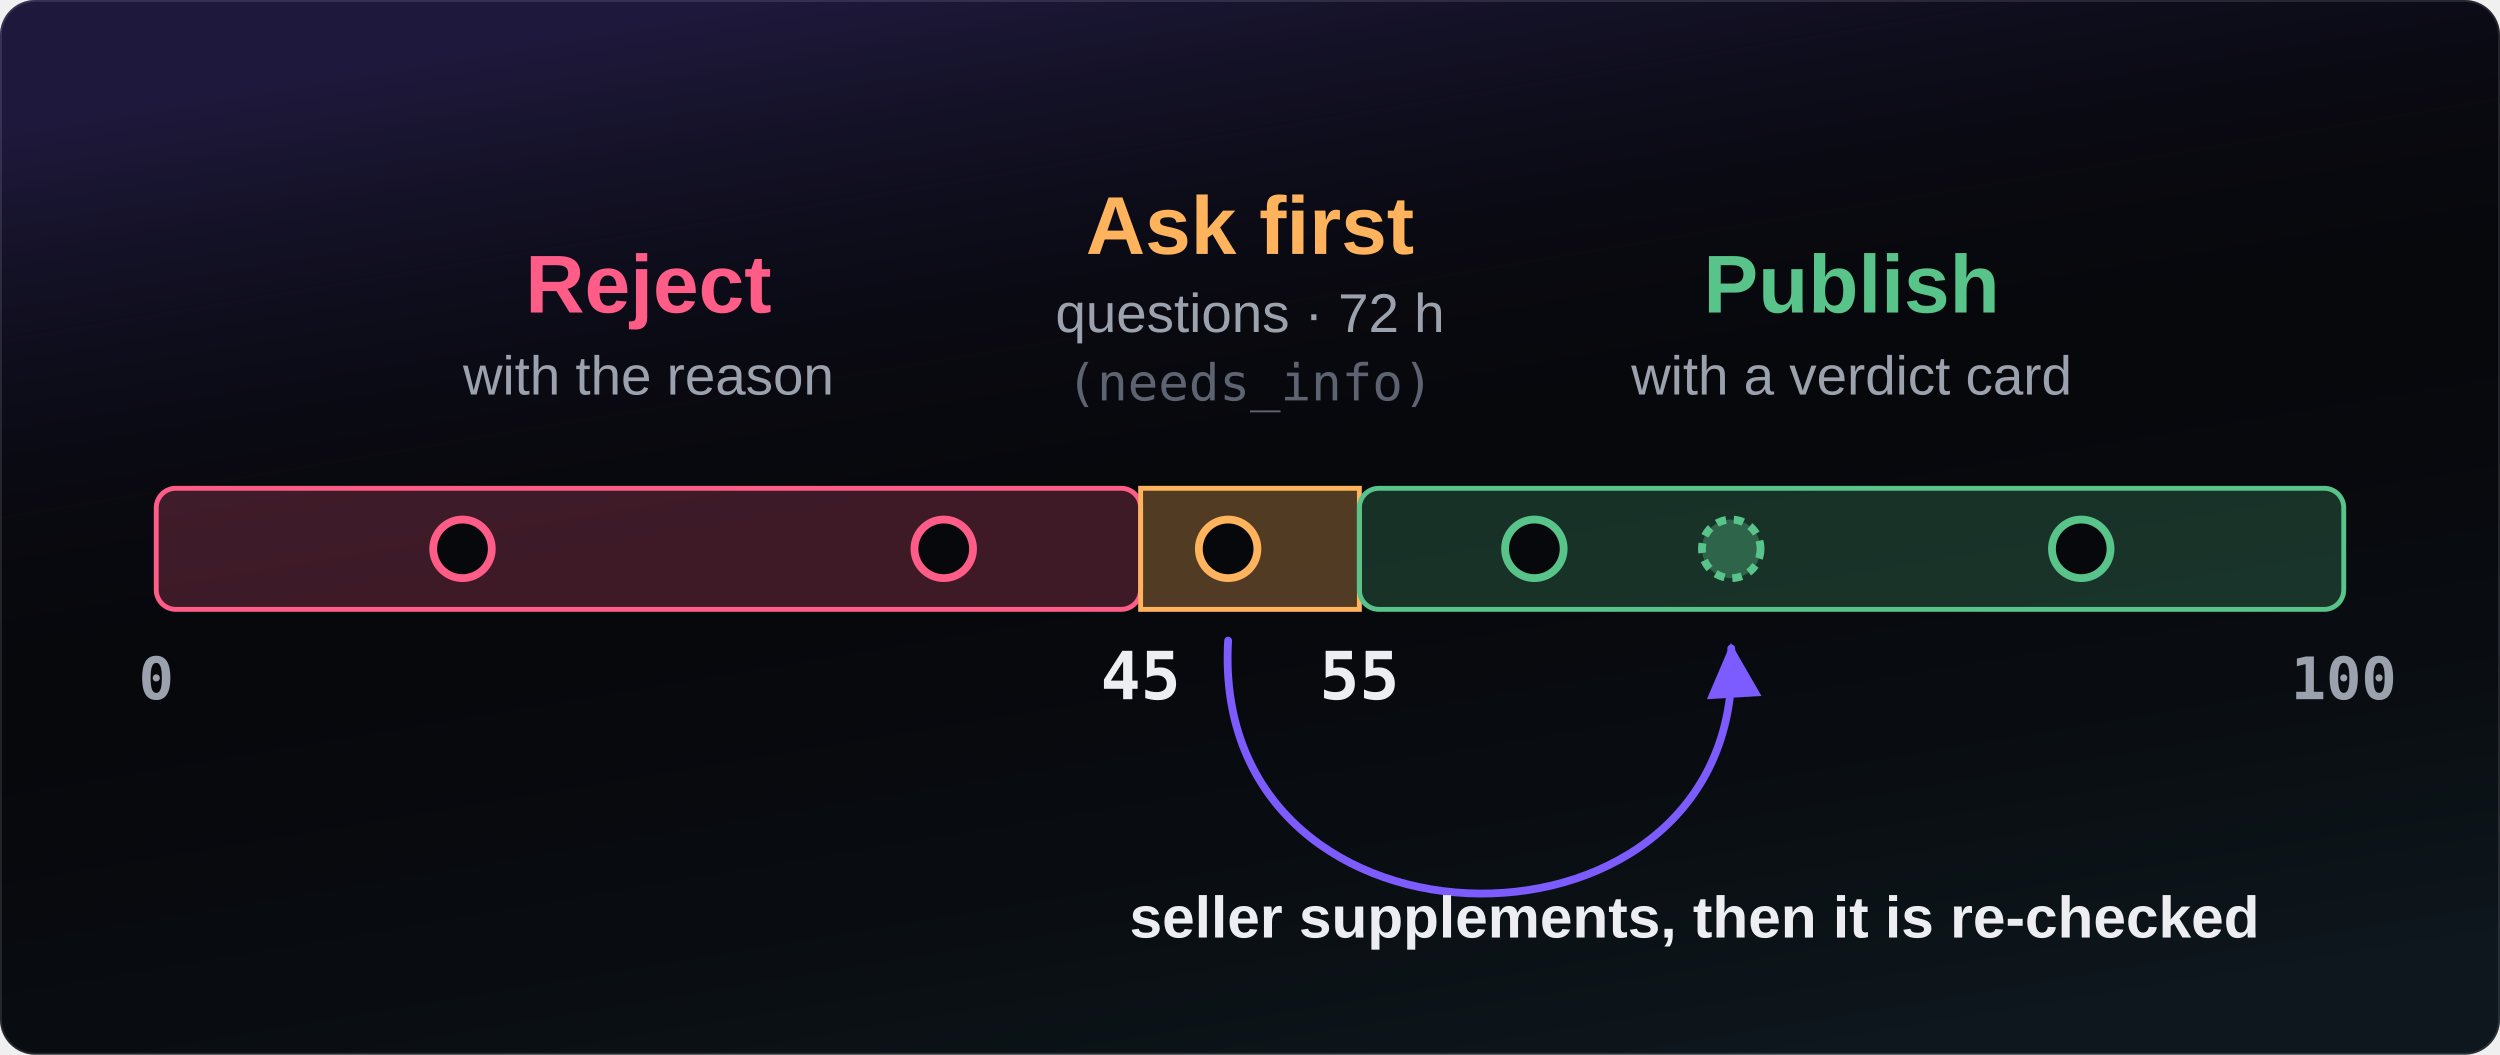
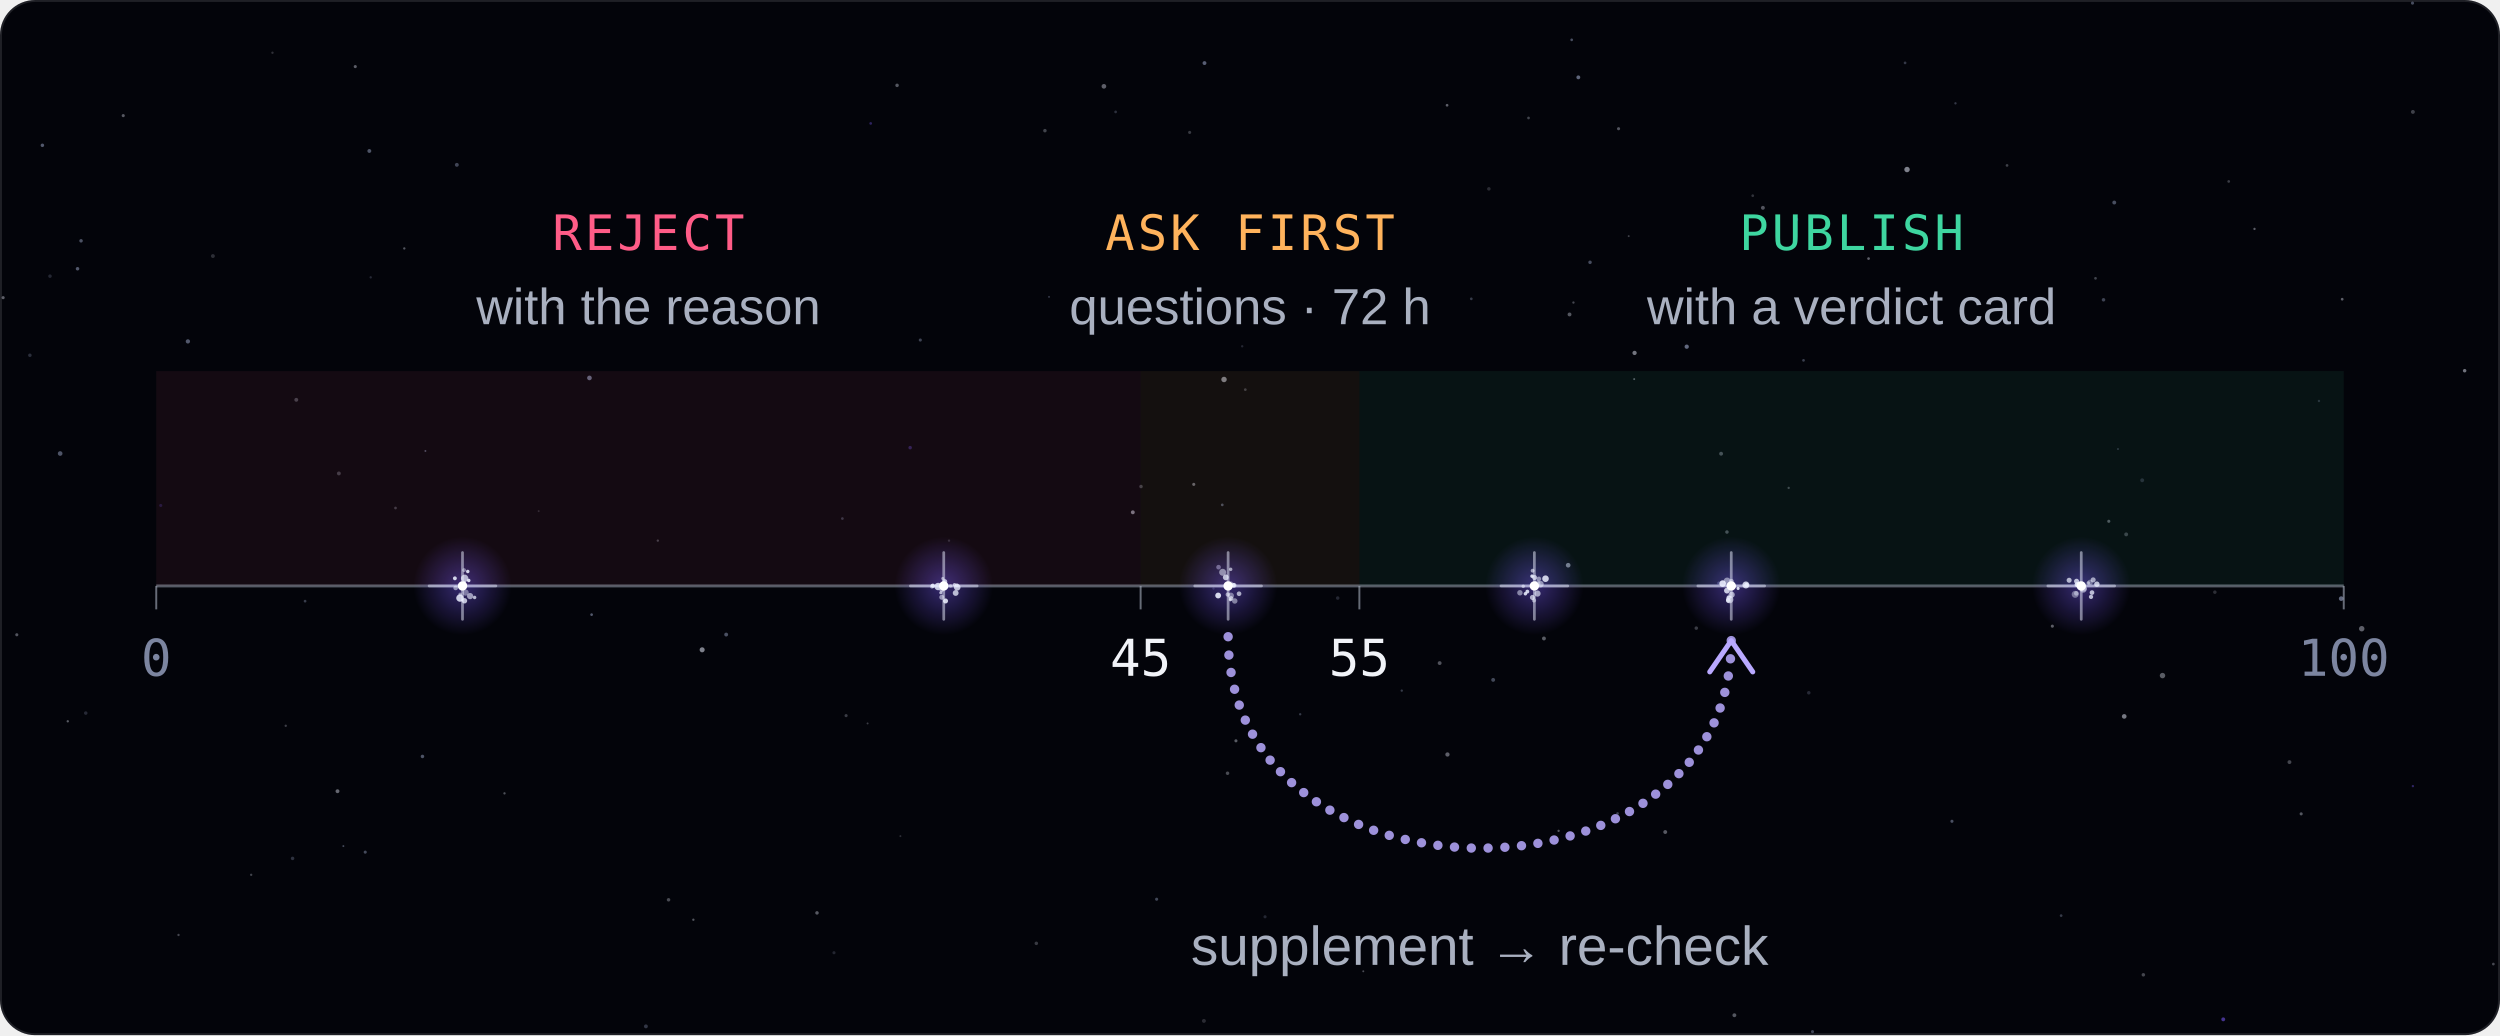
- <svg xmlns="http://www.w3.org/2000/svg" viewBox="0 0 1280 540" width="1280" height="540" role="img" aria-label="The review's score axis from 0 to 100: under 45 is rejected with the reason, 45 to 55 gets questions and 72 hours and, after the seller supplements, is checked again, 55 or more is published with a verdict card" font-family="'Wanted Sans Variable', 'Wanted Sans', 'Segoe UI', 'Helvetica Neue', Arial, sans-serif" text-rendering="geometricPrecision">
+ <svg xmlns="http://www.w3.org/2000/svg" viewBox="0 0 1280 530" width="1280" height="530" role="img" aria-label="The review's score axis from 0 to 100: under 45 is rejected with the reason; 45 to 55 gets questions and 72 hours, then the seller supplements and it is checked again; 55 or more is published with a verdict card" font-family="'Wanted Sans Variable', 'Wanted Sans', 'Segoe UI', 'Helvetica Neue', Arial, sans-serif" text-rendering="geometricPrecision">
  <defs>
-     <marker id="arrow" viewBox="0 0 10 10" refX="9" refY="5" markerWidth="7" markerHeight="7" orient="auto-start-reverse">
-       <path d="M0 0L10 5L0 10z" fill="#9BA1AD" />
-     </marker>
-     <marker id="arrow-v" viewBox="0 0 10 10" refX="9" refY="5" markerWidth="7" markerHeight="7" orient="auto-start-reverse">
-       <path d="M0 0L10 5L0 10z" fill="#7C5CFF" />
-     </marker>
-     <marker id="arrow-a" viewBox="0 0 10 10" refX="9" refY="5" markerWidth="7" markerHeight="7" orient="auto-start-reverse">
-       <path d="M0 0L10 5L0 10z" fill="#FFB35C" />
-     </marker>
-     <linearGradient id="aurora" x1="12" y1="2" x2="21" y2="10" gradientUnits="userSpaceOnUse">
-       <stop offset="0" stop-color="#7C5CFF" />
-       <stop offset=".6" stop-color="#FF5C87" />
-       <stop offset="1" stop-color="#FFB35C" />
-     </linearGradient>
-     <linearGradient id="aurora-h" x1="0" y1="0" x2="1" y2="0">
-       <stop offset="0" stop-color="#7C5CFF" />
-       <stop offset="1" stop-color="#5EE0FF" />
-     </linearGradient>
-     <linearGradient id="aurora-v" x1="0" y1="1" x2="0" y2="0">
-       <stop offset="0" stop-color="#7C5CFF" />
-       <stop offset="1" stop-color="#5EE0FF" />
-     </linearGradient>
-     <linearGradient id="tint" x1=".3" y1="0" x2=".7" y2="1">
-       <stop offset="0" stop-color="#7C5CFF" stop-opacity=".2" />
-       <stop offset=".46" stop-color="#07080C" stop-opacity="0" />
-       <stop offset="1" stop-color="#5EE0FF" stop-opacity=".07" />
-     </linearGradient>
-     <filter id="glow-v" x="-50%" y="-50%" width="200%" height="200%">
-       <feDropShadow dx="0" dy="0" stdDeviation="7" flood-color="#7C5CFF" flood-opacity="0.55" />
-     </filter>
-     <filter id="glow-w" x="-50%" y="-50%" width="200%" height="200%">
-       <feDropShadow dx="0" dy="0" stdDeviation="2.5" flood-color="#ECEEF2" flood-opacity="0.45" />
-     </filter>
-     <filter id="glow-g" x="-50%" y="-50%" width="200%" height="200%">
-       <feDropShadow dx="0" dy="0" stdDeviation="4" flood-color="#58C48A" flood-opacity="0.8" />
-     </filter>
-     <filter id="glow-a" x="-50%" y="-50%" width="200%" height="200%">
-       <feDropShadow dx="0" dy="0" stdDeviation="4" flood-color="#FFB35C" flood-opacity="0.45" />
-     </filter>
-     <filter id="blur-mark" x="-50%" y="-50%" width="200%" height="200%">
-       <feGaussianBlur stdDeviation="1.2" />
-     </filter>
+     <radialGradient id="halo">
+       <stop offset="0" stop-color="#7C5CFF" stop-opacity=".42" />
+       <stop offset="1" stop-color="#7C5CFF" stop-opacity="0" />
+     </radialGradient>
+     <radialGradient id="cardv" cx="0" cy="0" r="1">
+       <stop offset="0" stop-color="#7C5CFF" stop-opacity=".12" />
+       <stop offset=".55" stop-color="#7C5CFF" stop-opacity="0" />
+     </radialGradient>
+     <radialGradient id="cardr" cx="1" cy="1" r="1">
+       <stop offset="0" stop-color="#FF5C87" stop-opacity=".07" />
+       <stop offset=".6" stop-color="#FF5C87" stop-opacity="0" />
+     </radialGradient>
  </defs>
-   <rect width="1280" height="540" rx="18" fill="#07080C" />
-   <rect width="1280" height="540" rx="18" fill="url(#tint)" />
-   <rect x=".5" y=".5" width="1279" height="539" rx="17.5" fill="none" stroke="#ECEEF2" stroke-opacity=".12" />
-   <rect x="80.0" y="250" width="504.0" height="62" rx="10" fill="#FF5C87" fill-opacity=".22" stroke="#FF5C87" stroke-width="2.5" />
-   <rect x="584.0" y="250" width="112.0" height="62" fill="#FFB35C" fill-opacity=".3" stroke="#FFB35C" stroke-width="2.5" />
-   <rect x="696.0" y="250" width="504.0" height="62" rx="10" fill="#58C48A" fill-opacity=".22" stroke="#58C48A" stroke-width="2.5" />
-   <text x="332.0" y="160" font-size="42" font-weight="700" fill="#FF5C87" text-anchor="middle" xml:space="preserve">Reject</text>
-   <text x="332.0" y="202" font-size="28" font-weight="400" fill="#9BA1AD" text-anchor="middle" xml:space="preserve">with the reason</text>
-   <text x="640.0" y="130" font-size="42" font-weight="700" fill="#FFB35C" text-anchor="middle" xml:space="preserve">Ask first</text>
-   <text x="640.0" y="170" font-size="28" font-weight="400" fill="#9BA1AD" text-anchor="middle" xml:space="preserve">questions · 72 h</text>
-   <text x="640.0" y="205" font-size="26" font-weight="400" fill="#5D6370" text-anchor="middle" xml:space="preserve" font-family="'DM Mono', 'SFMono-Regular', Consolas, monospace">(needs_info)</text>
-   <text x="948.0" y="160" font-size="42" font-weight="700" fill="#58C48A" text-anchor="middle" xml:space="preserve">Publish</text>
-   <text x="948.0" y="202" font-size="28" font-weight="400" fill="#9BA1AD" text-anchor="middle" xml:space="preserve">with a verdict card</text>
-   <circle cx="236.8" cy="281.0" r="15" fill="#07080C" stroke="#FF5C87" stroke-width="4" />
-   <circle cx="483.2" cy="281.0" r="15" fill="#07080C" stroke="#FF5C87" stroke-width="4" />
-   <circle cx="628.8" cy="281.0" r="15" fill="#07080C" stroke="#FFB35C" stroke-width="4" />
-   <circle cx="785.6" cy="281.0" r="15" fill="#07080C" stroke="#58C48A" stroke-width="4" />
-   <circle cx="1065.6" cy="281.0" r="15" fill="#07080C" stroke="#58C48A" stroke-width="4" />
-   <text x="80.0" y="358" font-size="30" font-weight="600" fill="#9BA1AD" text-anchor="middle" xml:space="preserve" font-family="'DM Mono', 'SFMono-Regular', Consolas, monospace">0</text>
-   <text x="584.0" y="358" font-size="34" font-weight="700" fill="#ECEEF2" text-anchor="middle" xml:space="preserve" font-family="'DM Mono', 'SFMono-Regular', Consolas, monospace">45</text>
-   <text x="696.0" y="358" font-size="34" font-weight="700" fill="#ECEEF2" text-anchor="middle" xml:space="preserve" font-family="'DM Mono', 'SFMono-Regular', Consolas, monospace">55</text>
-   <text x="1200.0" y="358" font-size="30" font-weight="600" fill="#9BA1AD" text-anchor="middle" xml:space="preserve" font-family="'DM Mono', 'SFMono-Regular', Consolas, monospace">100</text>
-   <circle cx="886.4" cy="281.0" r="15" fill="#58C48A" fill-opacity=".35" stroke="#58C48A" stroke-width="4" stroke-dasharray="5 4" />
-   <path d="M628.8 328C618.8 500 896.4 500 886.4 332" fill="none" stroke="#7C5CFF" stroke-width="4" marker-end="url(#arrow-v)" stroke-linecap="round" />
-   <text x="867.6" y="480" font-size="30" font-weight="600" fill="#ECEEF2" text-anchor="middle" xml:space="preserve">seller supplements, then it is re-checked</text>
+   <rect width="1280" height="530" rx="18" fill="#03040A" />
+   <g fill="rgb(200,215,255)">
+     <circle cx="25.6" cy="141.4" r="0.9" fill-opacity="0.17" />
+     <circle cx="330.7" cy="525.5" r="1.0" fill-opacity="0.24" />
+     <circle cx="15.3" cy="181.9" r="0.9" fill-opacity="0.20" />
+     <circle cx="217.8" cy="230.9" r="0.5" fill-opacity="0.34" />
+     <circle cx="753.3" cy="153.0" r="0.7" fill-opacity="0.26" />
+     <circle cx="21.7" cy="74.4" r="0.9" fill-opacity="0.40" />
+     <circle cx="1235.2" cy="1.6" r="0.8" fill-opacity="0.34" />
+     <circle cx="156.2" cy="307.8" r="0.7" fill-opacity="0.27" />
+     <circle cx="571.2" cy="57.3" r="0.7" fill-opacity="0.21" />
+     <circle cx="1082.5" cy="103.7" r="1.0" fill-opacity="0.35" />
+     <circle cx="371.8" cy="324.9" r="1.0" fill-opacity="0.36" />
+     <circle cx="149.8" cy="439.5" r="0.9" fill-opacity="0.22" />
+     <circle cx="999.4" cy="420.5" r="0.8" fill-opacity="0.36" />
+     <circle cx="592.2" cy="460.4" r="0.8" fill-opacity="0.32" />
+     <circle cx="923.4" cy="184.5" r="0.7" fill-opacity="0.28" />
+     <circle cx="1001.2" cy="52.9" r="0.6" fill-opacity="0.25" />
+     <circle cx="975.4" cy="32.2" r="0.7" fill-opacity="0.25" />
+     <circle cx="1198.7" cy="306.5" r="1.2" fill-opacity="0.47" />
+     <circle cx="236.4" cy="307.4" r="0.6" fill-opacity="0.32" />
+     <circle cx="301.8" cy="193.5" r="1.2" fill-opacity="0.45" />
+     <circle cx="804.7" cy="20.4" r="0.7" fill-opacity="0.35" />
+     <circle cx="41.5" cy="123.3" r="0.9" fill-opacity="0.37" />
+     <circle cx="828.2" cy="416.5" r="0.7" fill-opacity="0.29" />
+     <circle cx="1077.0" cy="153.5" r="0.9" fill-opacity="0.30" />
+     <circle cx="187.0" cy="436.3" r="0.8" fill-opacity="0.33" />
+     <circle cx="814.1" cy="134.3" r="0.9" fill-opacity="0.34" />
+     <circle cx="189.1" cy="77.3" r="1.0" fill-opacity="0.38" />
+     <circle cx="764.5" cy="348.1" r="1.0" fill-opacity="0.32" />
+     <circle cx="647.7" cy="469.4" r="0.8" fill-opacity="0.17" />
+     <circle cx="880.1" cy="298.6" r="0.9" fill-opacity="0.30" />
+     <circle cx="302.9" cy="314.7" r="0.7" fill-opacity="0.40" />
+     <circle cx="808.1" cy="39.6" r="1.0" fill-opacity="0.46" />
+     <circle cx="233.9" cy="84.4" r="1.0" fill-opacity="0.31" />
+     <circle cx="621.3" cy="301.3" r="0.6" fill-opacity="0.18" />
+     <circle cx="471.2" cy="174.1" r="0.8" fill-opacity="0.30" />
+     <circle cx="665.7" cy="365.7" r="0.6" fill-opacity="0.26" />
+     <circle cx="717.7" cy="353.6" r="0.6" fill-opacity="0.26" />
+     <circle cx="1187.3" cy="205.3" r="0.6" fill-opacity="0.19" />
+     <circle cx="636.0" cy="177.3" r="0.6" fill-opacity="0.17" />
+     <circle cx="928.0" cy="528.2" r="0.8" fill-opacity="0.31" />
+     <circle cx="175.8" cy="433.2" r="0.5" fill-opacity="0.33" />
+     <circle cx="189.8" cy="142.0" r="0.6" fill-opacity="0.18" />
+     <circle cx="926.1" cy="354.7" r="0.9" fill-opacity="0.18" />
+     <circle cx="427.0" cy="487.8" r="0.8" fill-opacity="0.16" />
+     <circle cx="580.1" cy="157.3" r="0.7" fill-opacity="0.29" />
+     <circle cx="431.3" cy="265.5" r="0.7" fill-opacity="0.23" />
+     <circle cx="616.7" cy="32.3" r="1.0" fill-opacity="0.43" />
+     <circle cx="216.3" cy="387.3" r="0.9" fill-opacity="0.38" />
+     <circle cx="43.9" cy="365.1" r="0.9" fill-opacity="0.18" />
+     <circle cx="30.8" cy="232.2" r="1.2" fill-opacity="0.38" />
+     <circle cx="863.6" cy="177.5" r="1.1" fill-opacity="0.48" />
+     <circle cx="96.2" cy="174.8" r="1.1" fill-opacity="0.40" />
+     <circle cx="1055.3" cy="468.8" r="0.7" fill-opacity="0.26" />
+     <circle cx="39.7" cy="137.6" r="0.9" fill-opacity="0.40" />
+     <circle cx="1096.8" cy="245.9" r="1.0" fill-opacity="0.17" />
+     <circle cx="1084.4" cy="229.9" r="0.5" fill-opacity="0.21" />
+     <circle cx="625.8" cy="258.5" r="0.7" fill-opacity="0.33" />
+     <circle cx="537.1" cy="152.0" r="0.5" fill-opacity="0.25" />
+     <circle cx="684.9" cy="306.2" r="0.9" fill-opacity="0.17" />
+   </g>
+   <g fill="rgb(236,240,255)">
+     <circle cx="109.0" cy="131.1" r="1.0" fill-opacity="0.18" />
+     <circle cx="580.0" cy="262.3" r="1.0" fill-opacity="0.48" />
+     <circle cx="433.2" cy="366.4" r="0.8" fill-opacity="0.24" />
+     <circle cx="181.9" cy="34.1" r="0.8" fill-opacity="0.38" />
+     <circle cx="741.1" cy="386.3" r="1.1" fill-opacity="0.39" />
+     <circle cx="172.8" cy="405.1" r="1.0" fill-opacity="0.42" />
+     <circle cx="1079.7" cy="266.9" r="0.8" fill-opacity="0.33" />
+     <circle cx="91.4" cy="478.7" r="0.6" fill-opacity="0.28" />
+     <circle cx="1141.1" cy="92.9" r="0.7" fill-opacity="0.24" />
+     <circle cx="258.3" cy="406.2" r="0.6" fill-opacity="0.32" />
+     <circle cx="461.0" cy="428.1" r="0.5" fill-opacity="0.18" />
+     <circle cx="565.2" cy="44.2" r="1.2" fill-opacity="0.39" />
+     <circle cx="915.8" cy="249.8" r="0.6" fill-opacity="0.26" />
+     <circle cx="902.6" cy="106.4" r="1.0" fill-opacity="0.34" />
+     <circle cx="8.6" cy="325.0" r="0.8" fill-opacity="0.34" />
+     <circle cx="286.3" cy="157.1" r="1.3" fill-opacity="0.54" />
+     <circle cx="1088.6" cy="273.6" r="1.0" fill-opacity="0.24" />
+     <circle cx="1050.8" cy="320.6" r="0.8" fill-opacity="0.38" />
+     <circle cx="1072.9" cy="142.5" r="0.7" fill-opacity="0.27" />
+     <circle cx="355.0" cy="470.9" r="0.6" fill-opacity="0.35" />
+     <circle cx="956.7" cy="132.4" r="0.7" fill-opacity="0.39" />
+     <circle cx="1178.2" cy="416.7" r="0.8" fill-opacity="0.35" />
+     <circle cx="1107.2" cy="345.9" r="1.4" fill-opacity="0.37" />
+     <circle cx="836.7" cy="194.1" r="0.5" fill-opacity="0.38" />
+     <circle cx="408.7" cy="157.2" r="0.9" fill-opacity="0.33" />
+     <circle cx="139.5" cy="27.0" r="0.6" fill-opacity="0.19" />
+     <circle cx="418.3" cy="467.4" r="0.9" fill-opacity="0.36" />
+     <circle cx="1276.6" cy="493.6" r="0.7" fill-opacity="0.29" />
+     <circle cx="626.7" cy="194.3" r="1.4" fill-opacity="0.49" />
+     <circle cx="609.1" cy="67.8" r="0.8" fill-opacity="0.23" />
+     <circle cx="1199.2" cy="153.2" r="0.7" fill-opacity="0.39" />
+     <circle cx="828.7" cy="65.9" r="0.8" fill-opacity="0.34" />
+     <circle cx="444.2" cy="370.4" r="0.5" fill-opacity="0.24" />
+     <circle cx="1235.4" cy="57.3" r="1.0" fill-opacity="0.26" />
+     <circle cx="1261.9" cy="189.8" r="0.9" fill-opacity="0.47" />
+     <circle cx="836.9" cy="180.7" r="1.1" fill-opacity="0.48" />
+     <circle cx="584.2" cy="249.1" r="0.9" fill-opacity="0.24" />
+     <circle cx="737.1" cy="339.5" r="1.0" fill-opacity="0.33" />
+     <circle cx="530.6" cy="483.0" r="0.9" fill-opacity="0.23" />
+     <circle cx="616.4" cy="522.7" r="1.0" fill-opacity="0.17" />
+     <circle cx="336.8" cy="276.8" r="0.6" fill-opacity="0.25" />
+     <circle cx="897.4" cy="100.2" r="0.7" fill-opacity="0.20" />
+     <circle cx="632.8" cy="379.3" r="0.8" fill-opacity="0.37" />
+     <circle cx="790.5" cy="326.9" r="1.0" fill-opacity="0.37" />
+     <circle cx="207.0" cy="127.2" r="0.6" fill-opacity="0.35" />
+     <circle cx="151.7" cy="204.7" r="1.0" fill-opacity="0.25" />
+     <circle cx="623.9" cy="290.4" r="1.2" fill-opacity="0.44" />
+     <circle cx="1209.2" cy="321.9" r="1.4" fill-opacity="0.39" />
+     <circle cx="782.6" cy="60.4" r="0.7" fill-opacity="0.27" />
+     <circle cx="202.5" cy="260.1" r="0.7" fill-opacity="0.23" />
+     <circle cx="611.2" cy="248.0" r="0.8" fill-opacity="0.39" />
+     <circle cx="884.2" cy="272.4" r="0.9" fill-opacity="0.29" />
+     <circle cx="1027.6" cy="84.7" r="0.7" fill-opacity="0.26" />
+     <circle cx="1172.2" cy="390.2" r="1.0" fill-opacity="0.28" />
+     <circle cx="868.5" cy="321.6" r="0.9" fill-opacity="0.24" />
+     <circle cx="881.2" cy="232.3" r="1.0" fill-opacity="0.29" />
+     <circle cx="805.6" cy="154.9" r="0.6" fill-opacity="0.29" />
+     <circle cx="128.6" cy="447.9" r="0.6" fill-opacity="0.27" />
+     <circle cx="535.0" cy="66.9" r="0.9" fill-opacity="0.27" />
+     <circle cx="1097.4" cy="499.1" r="0.9" fill-opacity="0.28" />
+     <circle cx="1154.3" cy="117.2" r="0.6" fill-opacity="0.38" />
+     <circle cx="740.9" cy="53.9" r="0.7" fill-opacity="0.39" />
+     <circle cx="698.0" cy="497.3" r="0.5" fill-opacity="0.31" />
+     <circle cx="459.3" cy="43.7" r="0.9" fill-opacity="0.35" />
+     <circle cx="359.5" cy="332.7" r="1.3" fill-opacity="0.53" />
+     <circle cx="976.4" cy="86.8" r="1.4" fill-opacity="0.53" />
+     <circle cx="803.6" cy="161.0" r="1.0" fill-opacity="0.35" />
+     <circle cx="798.0" cy="425.4" r="0.6" fill-opacity="0.36" />
+     <circle cx="34.7" cy="369.3" r="0.6" fill-opacity="0.37" />
+     <circle cx="173.5" cy="242.4" r="1.0" fill-opacity="0.23" />
+     <circle cx="802.9" cy="289.4" r="1.2" fill-opacity="0.50" />
+     <circle cx="1.6" cy="152.4" r="0.8" fill-opacity="0.39" />
+     <circle cx="888.0" cy="519.8" r="1.0" fill-opacity="0.35" />
+     <circle cx="1087.6" cy="366.8" r="1.2" fill-opacity="0.49" />
+     <circle cx="628.5" cy="395.9" r="0.9" fill-opacity="0.30" />
+     <circle cx="637.6" cy="199.5" r="0.7" fill-opacity="0.23" />
+     <circle cx="852.6" cy="426.0" r="1.0" fill-opacity="0.36" />
+     <circle cx="485.9" cy="276.8" r="0.6" fill-opacity="0.17" />
+     <circle cx="342.3" cy="460.7" r="0.9" fill-opacity="0.30" />
+     <circle cx="63.1" cy="59.2" r="0.8" fill-opacity="0.36" />
+     <circle cx="1134.0" cy="303.2" r="0.9" fill-opacity="0.18" />
+     <circle cx="833.9" cy="120.9" r="0.5" fill-opacity="0.26" />
+     <circle cx="762.3" cy="96.7" r="0.9" fill-opacity="0.17" />
+     <circle cx="146.3" cy="371.6" r="0.6" fill-opacity="0.25" />
+     <circle cx="275.8" cy="261.7" r="0.5" fill-opacity="0.15" />
+   </g>
+   <g fill="rgb(124,92,255)">
+     <circle cx="1235.4" cy="402.5" r="0.6" fill-opacity="0.37" />
+     <circle cx="466.0" cy="229.2" r="0.9" fill-opacity="0.30" />
+     <circle cx="919.7" cy="112.3" r="1.0" fill-opacity="0.37" />
+     <circle cx="82.3" cy="258.8" r="0.8" fill-opacity="0.20" />
+     <circle cx="445.8" cy="63.2" r="0.7" fill-opacity="0.34" />
+     <circle cx="1138.3" cy="521.9" r="1.0" fill-opacity="0.54" />
+   </g>
+   <rect x="80.0" y="190" width="504.0" height="110" fill="rgb(255,92,135)" fill-opacity=".07" />
+   <text x="332.0" y="128" font-size="25" fill="#FF5C87" text-anchor="middle" letter-spacing="1.6" font-family="'DM Mono', 'SFMono-Regular', Consolas, monospace">REJECT</text>
+   <text x="332.0" y="166" font-size="26" font-weight="400" fill="#A9B0C0" text-anchor="middle" xml:space="preserve">with the reason</text>
+   <rect x="584.0" y="190" width="112.0" height="110" fill="rgb(255,179,92)" fill-opacity=".07" />
+   <text x="640.0" y="128" font-size="25" fill="#FFB35C" text-anchor="middle" letter-spacing="1.6" font-family="'DM Mono', 'SFMono-Regular', Consolas, monospace">ASK FIRST</text>
+   <text x="640.0" y="166" font-size="26" font-weight="400" fill="#A9B0C0" text-anchor="middle" xml:space="preserve">questions · 72 h</text>
+   <rect x="696.0" y="190" width="504.0" height="110" fill="rgb(62,214,160)" fill-opacity=".07" />
+   <text x="948.0" y="128" font-size="25" fill="#3ED6A0" text-anchor="middle" letter-spacing="1.6" font-family="'DM Mono', 'SFMono-Regular', Consolas, monospace">PUBLISH</text>
+   <text x="948.0" y="166" font-size="26" font-weight="400" fill="#A9B0C0" text-anchor="middle" xml:space="preserve">with a verdict card</text>
+   <line x1="80.0" y1="300" x2="1200.0" y2="300" stroke="#A9B0C0" stroke-opacity=".5" stroke-width="1.5" />
+   <line x1="80.0" y1="300" x2="80.0" y2="312" stroke="#A9B0C0" stroke-opacity=".6" />
+   <text x="80.0" y="346" font-size="26" font-weight="500" fill="#7C85A0" text-anchor="middle" xml:space="preserve" font-family="'DM Mono', 'SFMono-Regular', Consolas, monospace">0</text>
+   <line x1="584.0" y1="300" x2="584.0" y2="312" stroke="#A9B0C0" stroke-opacity=".6" />
+   <text x="584.0" y="346" font-size="26" font-weight="500" fill="#F1F3F8" text-anchor="middle" xml:space="preserve" font-family="'DM Mono', 'SFMono-Regular', Consolas, monospace">45</text>
+   <line x1="696.0" y1="300" x2="696.0" y2="312" stroke="#A9B0C0" stroke-opacity=".6" />
+   <text x="696.0" y="346" font-size="26" font-weight="500" fill="#F1F3F8" text-anchor="middle" xml:space="preserve" font-family="'DM Mono', 'SFMono-Regular', Consolas, monospace">55</text>
+   <line x1="1200.0" y1="300" x2="1200.0" y2="312" stroke="#A9B0C0" stroke-opacity=".6" />
+   <text x="1200.0" y="346" font-size="26" font-weight="500" fill="#7C85A0" text-anchor="middle" xml:space="preserve" font-family="'DM Mono', 'SFMono-Regular', Consolas, monospace">100</text>
+   <circle cx="236.8" cy="300" r="25.2" fill="url(#halo)" />
+   <g fill="rgb(236,240,255)">
+     <circle cx="240.0" cy="297.2" r="0.9" fill-opacity="0.90" />
+     <circle cx="240.7" cy="305.2" r="1.6" fill-opacity="0.61" />
+     <circle cx="233.3" cy="301.0" r="1.2" fill-opacity="0.54" />
+     <circle cx="237.8" cy="298.3" r="0.8" fill-opacity="0.57" />
+     <circle cx="237.5" cy="299.5" r="1.6" fill-opacity="0.46" />
+     <circle cx="239.5" cy="292.6" r="0.9" fill-opacity="0.87" />
+     <circle cx="237.8" cy="307.6" r="1.4" fill-opacity="0.78" />
+     <circle cx="237.9" cy="296.1" r="1.9" fill-opacity="0.71" />
+     <circle cx="235.5" cy="306.2" r="1.9" fill-opacity="0.84" />
+     <circle cx="232.9" cy="296.1" r="1.0" fill-opacity="0.86" />
+     <circle cx="237.6" cy="291.9" r="1.0" fill-opacity="0.45" />
+     <circle cx="235.6" cy="304.3" r="0.9" fill-opacity="0.49" />
+     <circle cx="243.0" cy="305.9" r="0.9" fill-opacity="0.73" />
+     <circle cx="238.4" cy="303.4" r="1.6" fill-opacity="0.43" />
+   </g>
+   <path d="M219.7 300H253.9M236.8 282.9V317.1" stroke="rgb(236,240,255)" stroke-opacity=".5" stroke-width="1.4" stroke-linecap="round" />
+   <circle cx="236.8" cy="300" r="2.4" fill="#fff" />
+   <circle cx="483.2" cy="300" r="25.2" fill="url(#halo)" />
+   <g fill="rgb(236,240,255)">
+     <circle cx="480.3" cy="300.3" r="1.9" fill-opacity="0.81" />
+     <circle cx="486.7" cy="300.0" r="0.9" fill-opacity="0.50" />
+     <circle cx="490.1" cy="300.7" r="1.7" fill-opacity="0.78" />
+     <circle cx="481.7" cy="303.5" r="0.8" fill-opacity="0.72" />
+     <circle cx="484.1" cy="307.7" r="1.3" fill-opacity="0.87" />
+     <circle cx="489.9" cy="299.6" r="1.0" fill-opacity="0.52" />
+     <circle cx="482.7" cy="296.2" r="0.8" fill-opacity="0.58" />
+     <circle cx="482.1" cy="302.1" r="1.1" fill-opacity="0.61" />
+     <circle cx="477.2" cy="300.3" r="1.1" fill-opacity="0.45" />
+     <circle cx="482.2" cy="305.8" r="1.3" fill-opacity="0.56" />
+     <circle cx="489.3" cy="303.6" r="1.5" fill-opacity="0.75" />
+     <circle cx="483.7" cy="297.8" r="1.3" fill-opacity="0.75" />
+     <circle cx="477.6" cy="299.9" r="1.1" fill-opacity="0.84" />
+     <circle cx="488.7" cy="299.4" r="0.9" fill-opacity="0.70" />
+   </g>
+   <path d="M466.1 300H500.3M483.2 282.9V317.1" stroke="rgb(236,240,255)" stroke-opacity=".5" stroke-width="1.4" stroke-linecap="round" />
+   <circle cx="483.2" cy="300" r="2.4" fill="#fff" />
+   <circle cx="628.8" cy="300" r="25.2" fill="url(#halo)" />
+   <g fill="rgb(236,240,255)">
+     <circle cx="634.4" cy="304.0" r="1.2" fill-opacity="0.67" />
+     <circle cx="623.7" cy="304.9" r="1.5" fill-opacity="0.89" />
+     <circle cx="627.6" cy="295.6" r="1.5" fill-opacity="0.75" />
+     <circle cx="630.2" cy="305.0" r="1.6" fill-opacity="0.45" />
+     <circle cx="628.6" cy="304.4" r="1.1" fill-opacity="0.57" />
+     <circle cx="630.3" cy="306.4" r="1.2" fill-opacity="0.65" />
+     <circle cx="632.2" cy="307.7" r="1.4" fill-opacity="0.48" />
+     <circle cx="631.8" cy="299.7" r="1.3" fill-opacity="0.59" />
+     <circle cx="630.2" cy="299.0" r="1.3" fill-opacity="0.42" />
+     <circle cx="626.0" cy="293.0" r="1.8" fill-opacity="0.52" />
+     <circle cx="630.1" cy="291.5" r="0.9" fill-opacity="0.63" />
+     <circle cx="630.0" cy="299.5" r="1.1" fill-opacity="0.58" />
+     <circle cx="631.6" cy="299.6" r="1.1" fill-opacity="0.84" />
+     <circle cx="629.9" cy="307.1" r="0.8" fill-opacity="0.72" />
+   </g>
+   <path d="M611.7 300H645.9M628.8 282.9V317.1" stroke="rgb(236,240,255)" stroke-opacity=".5" stroke-width="1.4" stroke-linecap="round" />
+   <circle cx="628.8" cy="300" r="2.4" fill="#fff" />
+   <circle cx="785.6" cy="300" r="25.2" fill="url(#halo)" />
+   <g fill="rgb(236,240,255)">
+     <circle cx="784.6" cy="305.9" r="1.3" fill-opacity="0.69" />
+     <circle cx="779.9" cy="300.2" r="0.9" fill-opacity="0.53" />
+     <circle cx="785.7" cy="295.7" r="1.3" fill-opacity="0.68" />
+     <circle cx="778.2" cy="303.5" r="1.4" fill-opacity="0.50" />
+     <circle cx="791.3" cy="296.3" r="1.7" fill-opacity="0.84" />
+     <circle cx="788.7" cy="299.1" r="1.7" fill-opacity="0.54" />
+     <circle cx="785.4" cy="307.4" r="1.1" fill-opacity="0.49" />
+     <circle cx="784.4" cy="295.0" r="0.9" fill-opacity="0.89" />
+     <circle cx="787.2" cy="303.9" r="1.6" fill-opacity="0.64" />
+     <circle cx="784.7" cy="292.2" r="1.0" fill-opacity="0.61" />
+     <circle cx="787.1" cy="298.8" r="1.6" fill-opacity="0.44" />
+     <circle cx="782.0" cy="302.9" r="1.0" fill-opacity="0.86" />
+     <circle cx="787.9" cy="296.4" r="1.2" fill-opacity="0.53" />
+     <circle cx="781.0" cy="304.0" r="0.9" fill-opacity="0.87" />
+   </g>
+   <path d="M768.5 300H802.7M785.6 282.9V317.1" stroke="rgb(236,240,255)" stroke-opacity=".5" stroke-width="1.4" stroke-linecap="round" />
+   <circle cx="785.6" cy="300" r="2.4" fill="#fff" />
+   <circle cx="1065.6" cy="300" r="25.2" fill="url(#halo)" />
+   <g fill="rgb(236,240,255)">
+     <circle cx="1069.2" cy="298.5" r="0.9" fill-opacity="0.55" />
+     <circle cx="1071.7" cy="296.9" r="1.3" fill-opacity="0.63" />
+     <circle cx="1070.1" cy="298.2" r="1.4" fill-opacity="0.40" />
+     <circle cx="1063.5" cy="299.3" r="1.3" fill-opacity="0.88" />
+     <circle cx="1062.5" cy="304.3" r="1.8" fill-opacity="0.40" />
+     <circle cx="1073.6" cy="299.1" r="1.4" fill-opacity="0.77" />
+     <circle cx="1064.7" cy="299.4" r="1.6" fill-opacity="0.88" />
+     <circle cx="1071.1" cy="303.4" r="1.2" fill-opacity="0.75" />
+     <circle cx="1059.4" cy="297.1" r="1.3" fill-opacity="0.71" />
+     <circle cx="1066.8" cy="301.2" r="1.7" fill-opacity="0.46" />
+     <circle cx="1070.6" cy="305.6" r="1.1" fill-opacity="0.75" />
+     <circle cx="1063.1" cy="303.8" r="1.2" fill-opacity="0.46" />
+     <circle cx="1063.2" cy="297.6" r="1.3" fill-opacity="0.76" />
+     <circle cx="1066.6" cy="301.7" r="1.8" fill-opacity="0.46" />
+   </g>
+   <path d="M1048.5 300H1082.7M1065.6 282.9V317.1" stroke="rgb(236,240,255)" stroke-opacity=".5" stroke-width="1.4" stroke-linecap="round" />
+   <circle cx="1065.6" cy="300" r="2.4" fill="#fff" />
+   <circle cx="886.4" cy="300" r="25.2" fill="url(#halo)" />
+   <g fill="rgb(236,240,255)">
+     <circle cx="885.6" cy="307.0" r="1.9" fill-opacity="0.58" />
+     <circle cx="882.0" cy="298.8" r="1.7" fill-opacity="0.90" />
+     <circle cx="894.2" cy="299.5" r="1.1" fill-opacity="0.87" />
+     <circle cx="884.3" cy="297.5" r="1.8" fill-opacity="0.52" />
+     <circle cx="884.8" cy="307.1" r="1.0" fill-opacity="0.53" />
+     <circle cx="888.0" cy="300.2" r="0.8" fill-opacity="0.66" />
+     <circle cx="885.1" cy="305.9" r="1.1" fill-opacity="0.77" />
+     <circle cx="886.6" cy="304.5" r="1.6" fill-opacity="0.63" />
+     <circle cx="884.9" cy="307.5" r="1.2" fill-opacity="0.74" />
+     <circle cx="885.4" cy="299.9" r="1.5" fill-opacity="0.41" />
+     <circle cx="889.9" cy="301.3" r="0.8" fill-opacity="0.89" />
+     <circle cx="893.9" cy="299.5" r="1.8" fill-opacity="0.82" />
+     <circle cx="884.2" cy="302.4" r="1.5" fill-opacity="0.82" />
+     <circle cx="886.5" cy="297.6" r="1.2" fill-opacity="0.53" />
+   </g>
+   <path d="M869.3 300H903.5M886.4 282.9V317.1" stroke="rgb(236,240,255)" stroke-opacity=".5" stroke-width="1.4" stroke-linecap="round" />
+   <circle cx="886.4" cy="300" r="2.4" fill="#fff" />
+   <g fill="rgb(185,169,255)">
+     <circle cx="628.8" cy="326.0" r="2.4" fill-opacity="0.85" />
+     <circle cx="629.2" cy="335.4" r="2.4" fill-opacity="0.85" />
+     <circle cx="630.3" cy="344.3" r="2.4" fill-opacity="0.85" />
+     <circle cx="632.1" cy="352.9" r="2.4" fill-opacity="0.85" />
+     <circle cx="634.5" cy="361.0" r="2.4" fill-opacity="0.85" />
+     <circle cx="637.6" cy="368.7" r="2.4" fill-opacity="0.85" />
+     <circle cx="641.3" cy="375.9" r="2.4" fill-opacity="0.85" />
+     <circle cx="645.6" cy="382.8" r="2.4" fill-opacity="0.85" />
+     <circle cx="650.3" cy="389.2" r="2.4" fill-opacity="0.85" />
+     <circle cx="655.6" cy="395.1" r="2.4" fill-opacity="0.85" />
+     <circle cx="661.3" cy="400.7" r="2.4" fill-opacity="0.85" />
+     <circle cx="667.5" cy="405.8" r="2.4" fill-opacity="0.85" />
+     <circle cx="674.0" cy="410.5" r="2.4" fill-opacity="0.85" />
+     <circle cx="680.9" cy="414.8" r="2.4" fill-opacity="0.85" />
+     <circle cx="688.1" cy="418.6" r="2.4" fill-opacity="0.85" />
+     <circle cx="695.6" cy="422.1" r="2.4" fill-opacity="0.85" />
+     <circle cx="703.3" cy="425.1" r="2.4" fill-opacity="0.85" />
+     <circle cx="711.3" cy="427.7" r="2.4" fill-opacity="0.85" />
+     <circle cx="719.5" cy="429.8" r="2.4" fill-opacity="0.85" />
+     <circle cx="727.8" cy="431.5" r="2.4" fill-opacity="0.85" />
+     <circle cx="736.2" cy="432.8" r="2.4" fill-opacity="0.85" />
+     <circle cx="744.7" cy="433.7" r="2.4" fill-opacity="0.85" />
+     <circle cx="753.3" cy="434.2" r="2.4" fill-opacity="0.85" />
+     <circle cx="761.9" cy="434.2" r="2.4" fill-opacity="0.85" />
+     <circle cx="770.5" cy="433.8" r="2.4" fill-opacity="0.85" />
+     <circle cx="779.0" cy="433.0" r="2.4" fill-opacity="0.85" />
+     <circle cx="787.4" cy="431.8" r="2.4" fill-opacity="0.85" />
+     <circle cx="795.7" cy="430.1" r="2.4" fill-opacity="0.85" />
+     <circle cx="803.9" cy="428.0" r="2.4" fill-opacity="0.85" />
+     <circle cx="811.9" cy="425.5" r="2.4" fill-opacity="0.85" />
+     <circle cx="819.6" cy="422.6" r="2.4" fill-opacity="0.85" />
+     <circle cx="827.1" cy="419.2" r="2.4" fill-opacity="0.85" />
+     <circle cx="834.3" cy="415.5" r="2.4" fill-opacity="0.85" />
+     <circle cx="841.2" cy="411.3" r="2.4" fill-opacity="0.85" />
+     <circle cx="847.7" cy="406.6" r="2.4" fill-opacity="0.85" />
+     <circle cx="853.9" cy="401.6" r="2.4" fill-opacity="0.85" />
+     <circle cx="859.6" cy="396.1" r="2.4" fill-opacity="0.85" />
+     <circle cx="864.9" cy="390.3" r="2.4" fill-opacity="0.85" />
+     <circle cx="869.6" cy="384.0" r="2.4" fill-opacity="0.85" />
+     <circle cx="873.9" cy="377.2" r="2.4" fill-opacity="0.85" />
+     <circle cx="877.6" cy="370.1" r="2.4" fill-opacity="0.85" />
+     <circle cx="880.7" cy="362.5" r="2.4" fill-opacity="0.85" />
+     <circle cx="883.1" cy="354.5" r="2.4" fill-opacity="0.85" />
+     <circle cx="884.9" cy="346.1" r="2.4" fill-opacity="0.85" />
+     <circle cx="886.0" cy="337.3" r="2.4" fill-opacity="0.85" />
+     <circle cx="886.4" cy="328.0" r="2.4" fill-opacity="0.85" />
+   </g>
+   <path d="M875.4 344L886.4 328L897.4 344" fill="none" stroke="rgb(185,169,255)" stroke-width="2.6" stroke-linecap="round" stroke-linejoin="round" />
+   <text x="757.6" y="494" font-size="28" font-weight="400" fill="#A9B0C0" text-anchor="middle" xml:space="preserve">supplement → re-check</text>
+   <rect x=".5" y=".5" width="1279" height="529" rx="17.5" fill="none" stroke="#ECEEF2" stroke-opacity=".12" />
</svg>
